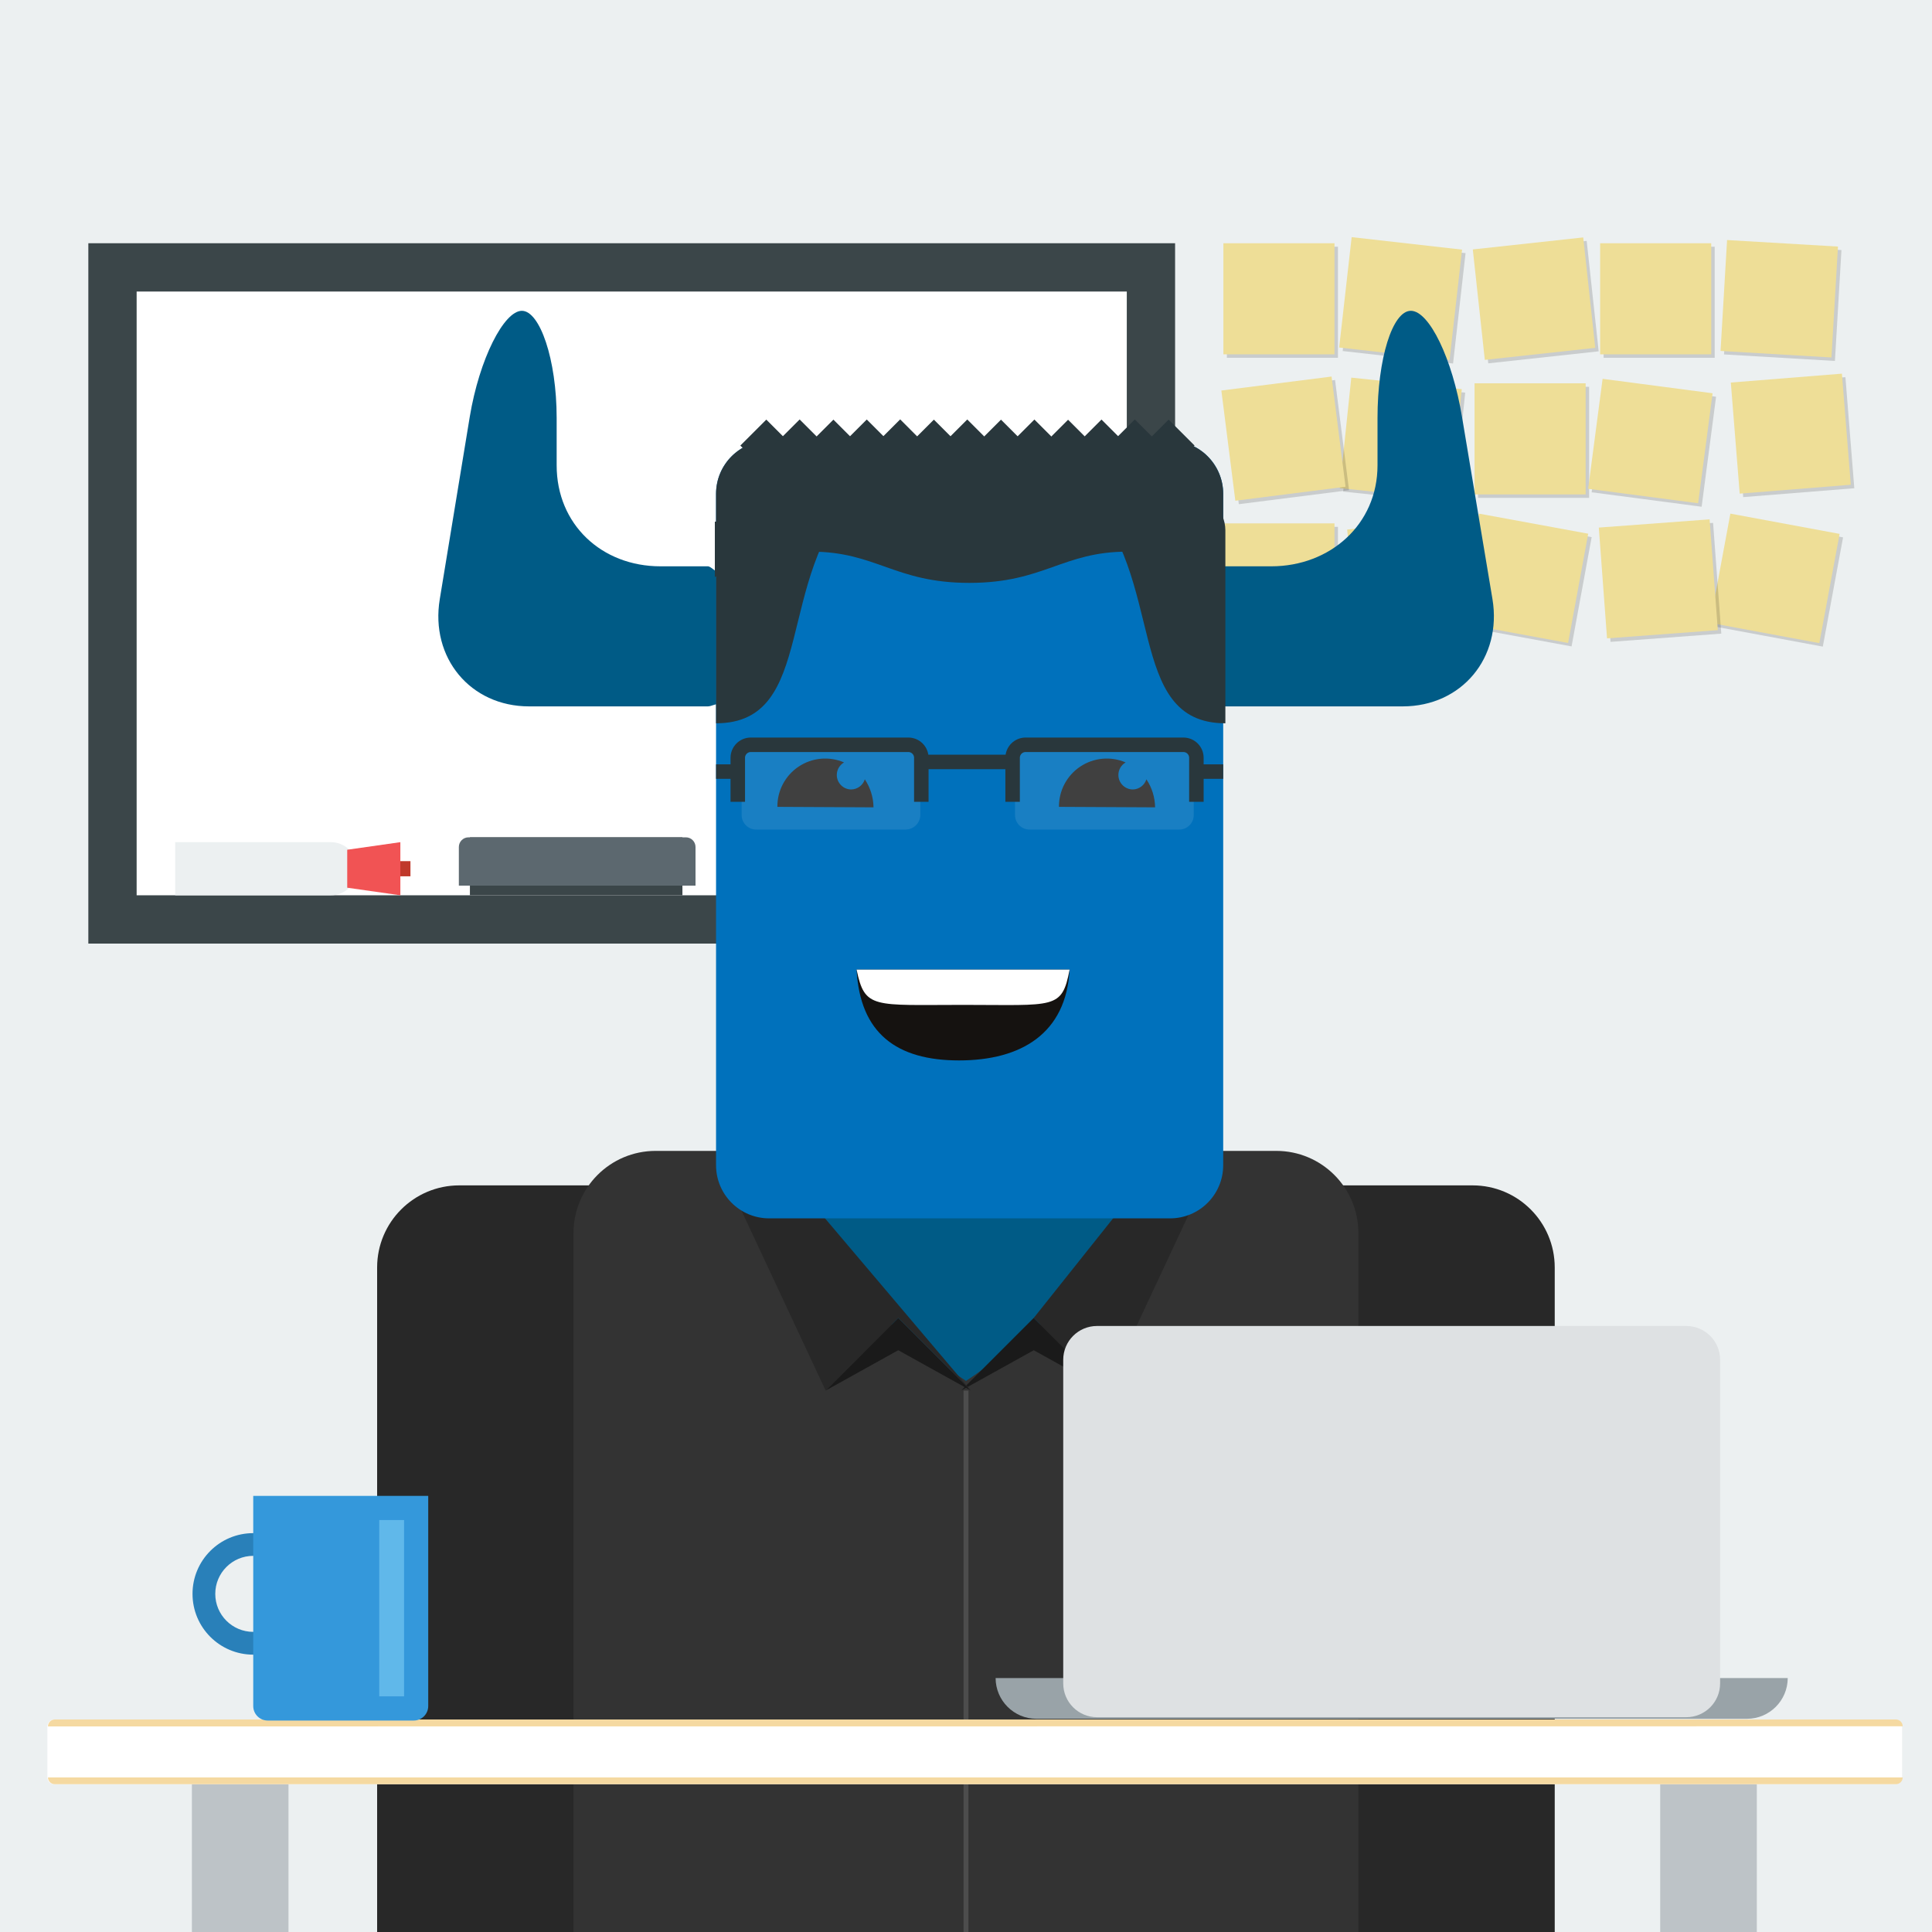
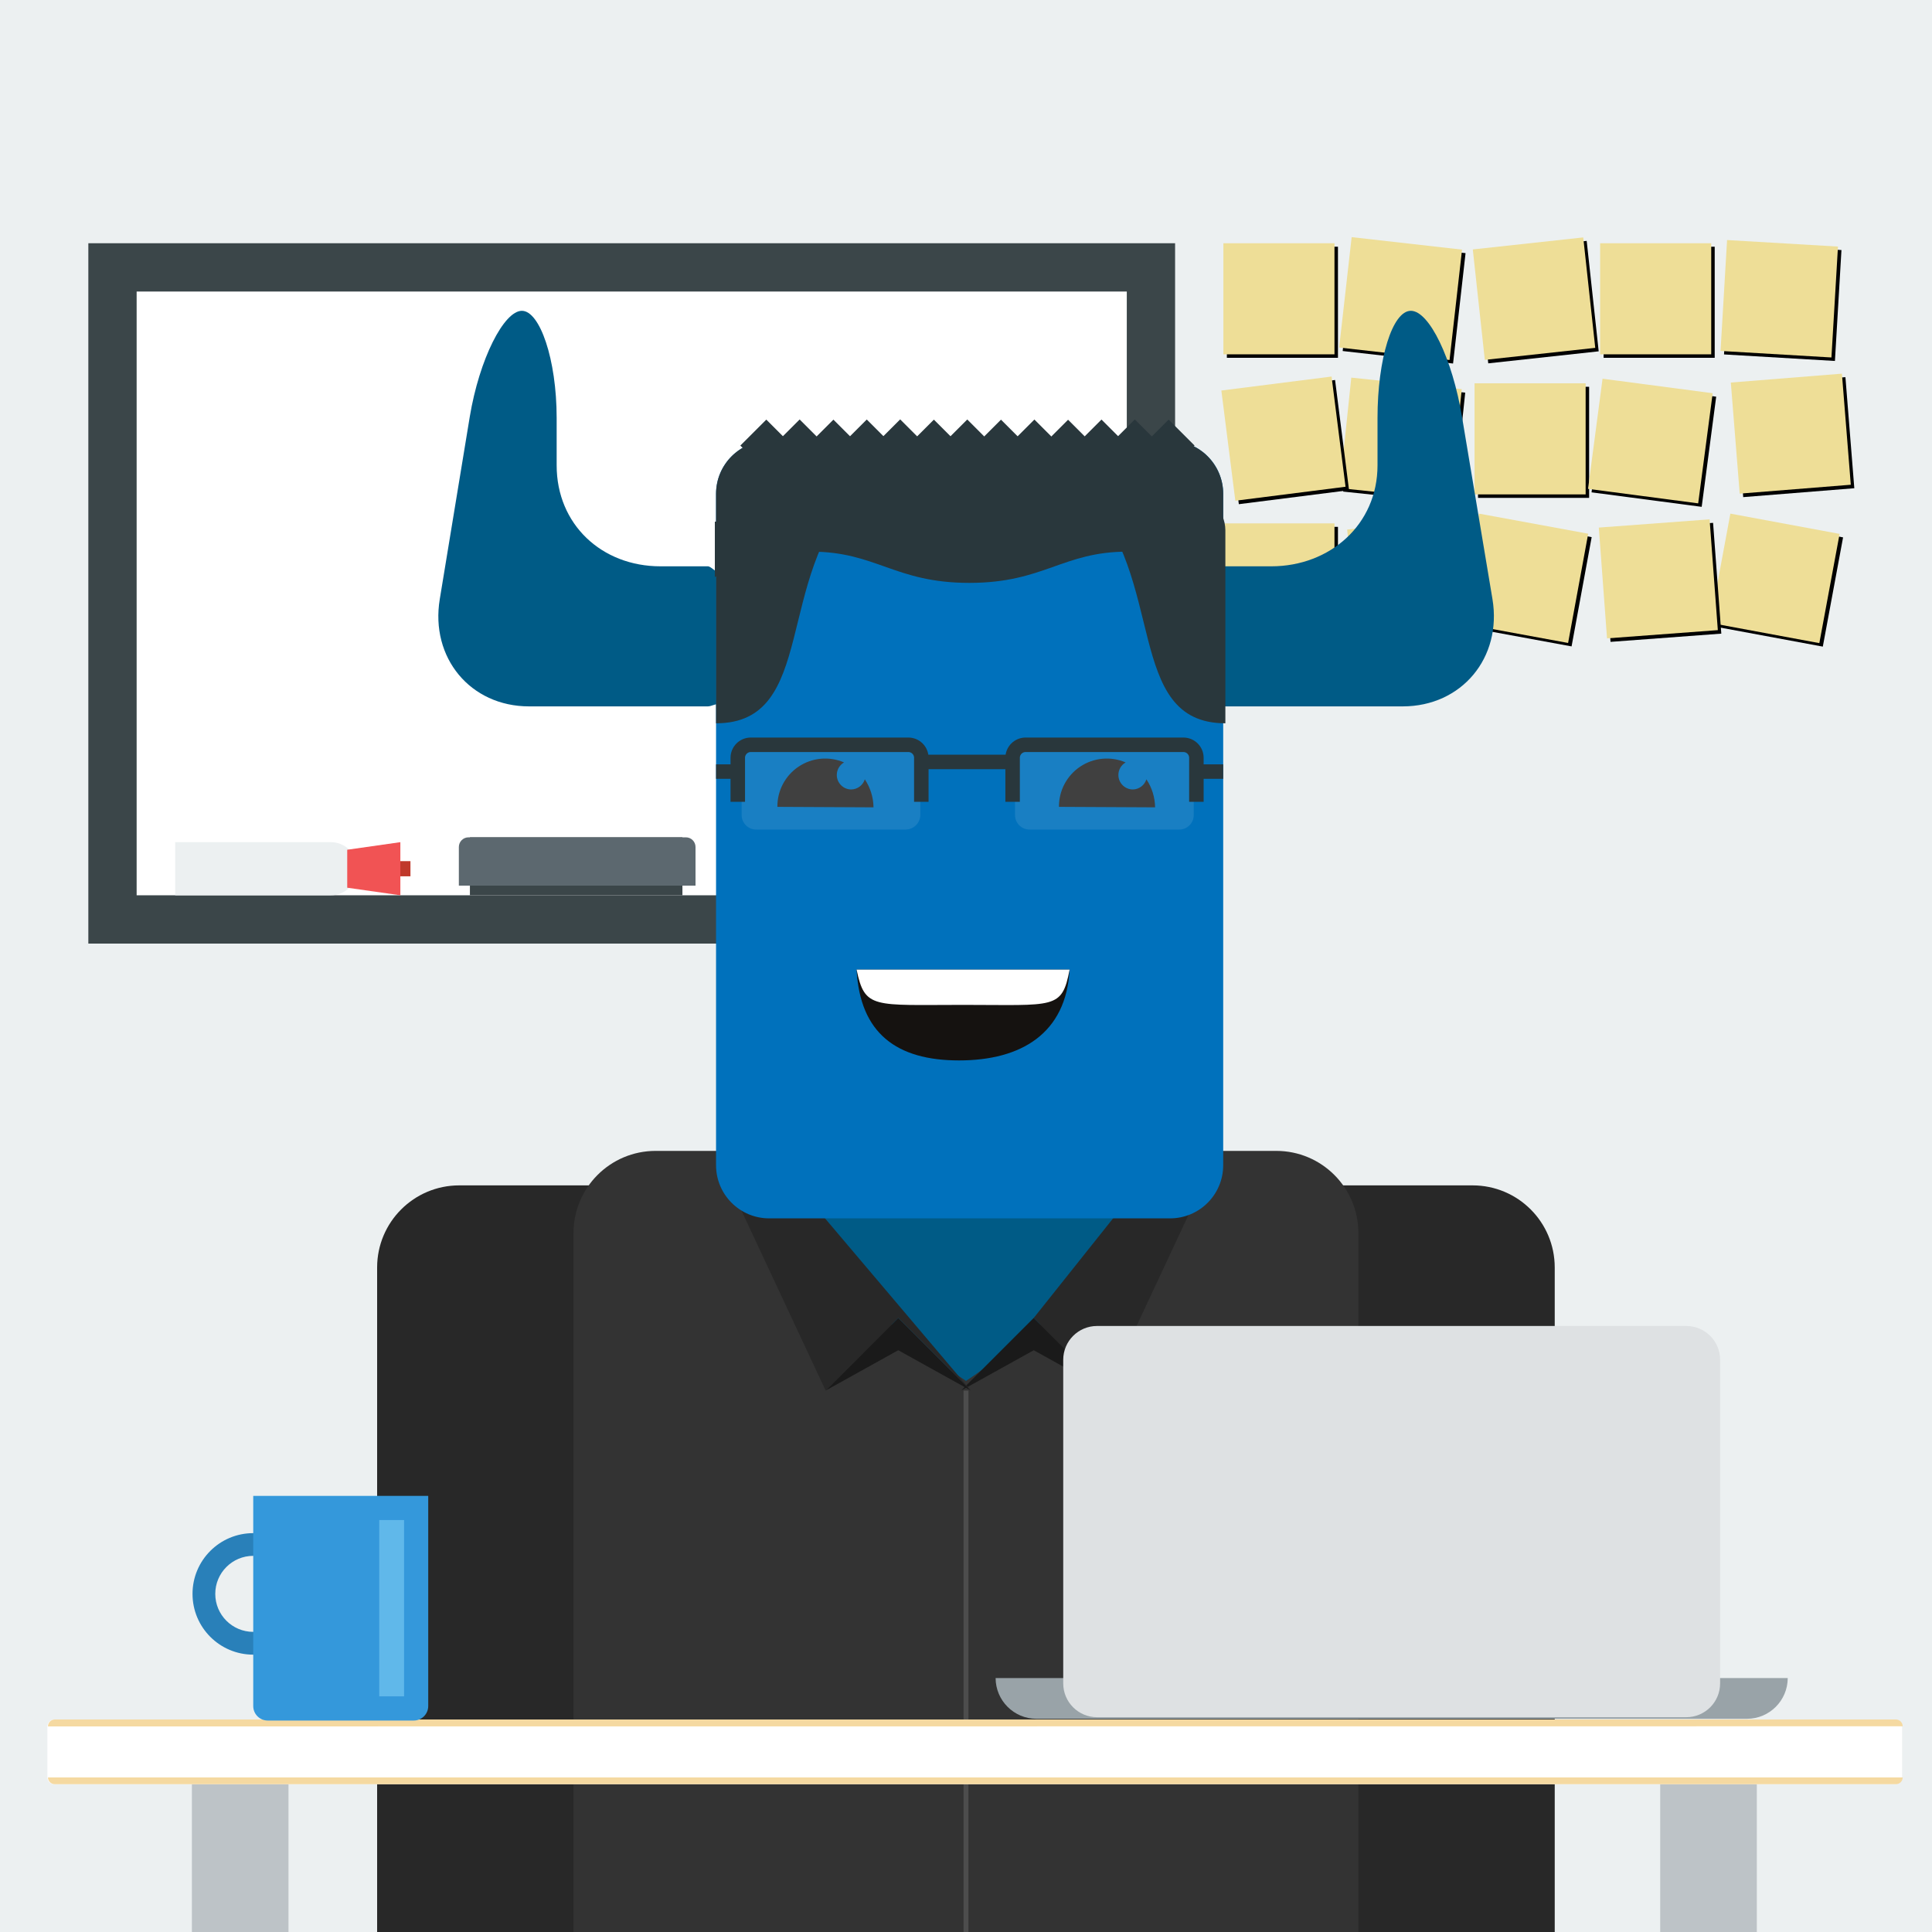
<svg xmlns="http://www.w3.org/2000/svg" viewBox="0 0 400 400">
  <defs>
-     <style>.cls-1,.cls-19{isolation:isolate;}.cls-2{fill:#ecf0f1;}.cls-3{fill:#3b4649;}.cls-19,.cls-4{fill:#fff;}.cls-5{fill:#c0392b;}.cls-6{fill:#f15354;}.cls-7{fill:#5c686f;}.cls-8{opacity:0.15;mix-blend-mode:multiply;}.cls-9{fill:#eede97;}.cls-10{fill:#282828;}.cls-11{fill:#333;}.cls-12,.cls-20{fill:none;stroke-miterlimit:10;}.cls-12{stroke:#4d4d4d;}.cls-13{fill:#005b86;}.cls-14{fill:#1a1a1a;}.cls-15{fill:#0071bc;}.cls-16{fill:#2b2b2b;}.cls-17{fill:#29373c;}.cls-18{fill:#151210;}.cls-19{opacity:0.1;}.cls-20{stroke:#29373c;stroke-width:3px;}.cls-21{fill:#99a3a8;}.cls-22{fill:#dee1e3;}.cls-23{fill:#bdc3c7;}.cls-24{fill:#f5d9a1;}.cls-25{fill:#2980b9;}.cls-26{fill:#3498db;}.cls-27{fill:#60b8ea;}</style>
+     <style>.cls-2{fill:#ecf0f1}.cls-3{fill:#3b4649}.cls-4{fill:#fff}.cls-9{fill:#eede97}.cls-10{fill:#282828}.cls-20{fill:none;stroke-miterlimit:10}.cls-13{fill:#005b86}.cls-14{fill:#1a1a1a}.cls-17{fill:#29373c}.cls-20{stroke:#29373c;stroke-width:3px}</style>
  </defs>
-   <g class="cls-1">
+   <g style="isolation:isolate">
    <g id="Layer_1" data-name="Layer 1">
-       <rect class="cls-2" width="400" height="400" />
-       <rect class="cls-3" x="18.29" y="50.36" width="225" height="145" />
-       <rect class="cls-4" x="28.29" y="60.36" width="205" height="125" />
-       <path class="cls-2" d="M68.48,185.36a5.5,5.5,0,1,0,0-11H36.27v11Z" />
-       <rect class="cls-5" x="73.98" y="178.29" width="11" height="3.14" />
-       <polygon class="cls-6" points="71.89 183.79 71.89 175.93 82.89 174.36 82.89 185.36 71.89 183.79" />
-       <rect class="cls-3" x="97.29" y="173.36" width="44" height="12" />
-       <path class="cls-7" d="M95,183.36v-8a2,2,0,0,1,2-2h45a2,2,0,0,1,2,2v8" />
-       <g class="cls-8">
-         <rect x="254.01" y="51.08" width="23" height="23" />
-       </g>
-       <rect class="cls-9" x="253.29" y="50.36" width="23" height="23" />
-       <g class="cls-8">
-         <rect x="279.18" y="51.04" width="23" height="23" transform="translate(195.86 344.34) rotate(-83.54)" />
-       </g>
-       <rect class="cls-9" x="278.46" y="50.32" width="23" height="23" transform="translate(195.93 342.98) rotate(-83.54)" />
-       <g class="cls-8">
-         <rect x="306.82" y="51.04" width="23" height="23" transform="translate(-4.9 34.81) rotate(-6.21)" />
-       </g>
-       <rect class="cls-9" x="306.1" y="50.32" width="23" height="23" transform="translate(-4.82 34.73) rotate(-6.21)" />
-       <g class="cls-8">
-         <rect x="332.01" y="51.08" width="23" height="23" />
-       </g>
-       <rect class="cls-9" x="331.29" y="50.36" width="23" height="23" />
-       <g class="cls-8">
-         <rect x="357.58" y="51.07" width="23" height="23" transform="translate(284.94 427.34) rotate(-86.63)" />
-       </g>
-       <rect class="cls-9" x="356.86" y="50.35" width="23" height="23" transform="translate(284.98 425.94) rotate(-86.63)" />
-       <g class="cls-8">
-         <rect x="306.01" y="80.08" width="23" height="23" />
-       </g>
-       <rect class="cls-9" x="305.29" y="79.36" width="23" height="23" />
-       <g class="cls-8">
-         <rect x="331.05" y="80.02" width="23" height="23" transform="matrix(0.13, -0.99, 0.99, 0.13, 207.28, 419.26)" />
-       </g>
-       <rect class="cls-9" x="330.33" y="79.3" width="23" height="23" transform="matrix(0.13, -0.99, 0.99, 0.13, 207.36, 417.92)" />
-       <g class="cls-8">
-         <rect x="358.58" y="80.06" width="23" height="23" transform="matrix(1, -0.08, 0.08, 1, -5.91, 28.55)" />
-       </g>
-       <rect class="cls-9" x="357.86" y="79.34" width="23" height="23" transform="matrix(1, -0.08, 0.08, 1, -5.86, 28.49)" />
-       <g class="cls-8">
-         <rect x="254.01" y="109.08" width="23" height="23" />
-       </g>
-       <rect class="cls-9" x="253.29" y="108.36" width="23" height="23" />
-       <g class="cls-8">
-         <rect x="280.82" y="109.04" width="23" height="23" transform="translate(-11.37 32.5) rotate(-6.24)" />
-       </g>
-       <rect class="cls-9" x="280.1" y="108.32" width="23" height="23" transform="translate(-11.3 32.41) rotate(-6.24)" />
-       <g class="cls-8">
-         <rect x="356.66" y="108.96" width="23" height="23" transform="translate(182.59 460.48) rotate(-79.49)" />
-       </g>
-       <rect class="cls-9" x="355.94" y="108.24" width="23" height="23" transform="translate(182.71 459.18) rotate(-79.49)" />
-       <g class="cls-8">
-         <rect x="279.24" y="80.04" width="23" height="23" transform="translate(169.44 371.18) rotate(-84.03)" />
-       </g>
-       <rect class="cls-9" x="278.52" y="79.32" width="23" height="23" transform="translate(169.52 369.82) rotate(-84.03)" />
-       <g class="cls-8">
-         <rect x="254.95" y="80.02" width="23" height="23" transform="translate(-9.4 34.27) rotate(-7.23)" />
-       </g>
-       <rect class="cls-9" x="254.23" y="79.3" width="23" height="23" transform="translate(-9.32 34.18) rotate(-7.23)" />
-       <g class="cls-8">
-         <rect x="304.67" y="108.96" width="23" height="23" transform="translate(140.49 409.61) rotate(-79.58)" />
-       </g>
-       <rect class="cls-9" x="303.95" y="108.24" width="23" height="23" transform="translate(140.61 408.32) rotate(-79.58)" />
-       <g class="cls-8">
-         <rect x="332.56" y="109.06" width="23" height="23" transform="translate(-7.99 25.84) rotate(-4.25)" />
-       </g>
-       <rect class="cls-9" x="331.84" y="108.34" width="23" height="23" transform="translate(-7.94 25.78) rotate(-4.25)" />
+       <path class="cls-2" d="M0 0h400v400H0z" />
+       <path class="cls-3" d="M18.29 50.36h225v145h-225z" />
+       <path class="cls-4" d="M28.29 60.36h205v125h-205z" />
+       <path class="cls-2" d="M68.48 185.36a5.5 5.5 0 1 0 0-11H36.27v11z" />
+       <path fill="#c0392b" d="M73.98 178.29h11v3.14h-11z" />
+       <path fill="#f15354" d="M71.89 183.79v-7.86l11-1.57v11l-11-1.57z" />
+       <path class="cls-3" d="M97.29 173.36h44v12h-44z" />
+       <path d="M95 183.36v-8a2 2 0 0 1 2-2h45a2 2 0 0 1 2 2v8" fill="#5c686f" />
+       <path d="M254.01 51.08h23v23h-23z" />
+       <path class="cls-9" d="M253.29 50.36h23v23h-23z" />
+       <path transform="rotate(-83.54 290.695 62.526)" d="M279.18 51.04h23v23h-23z" />
+       <path class="cls-9" transform="rotate(-83.54 289.968 61.807)" d="M278.46 50.32h23v23h-23z" />
+       <path transform="rotate(-6.21 318.406 62.57)" d="M306.82 51.04h23v23h-23z" />
+       <path class="cls-9" transform="rotate(-6.21 317.708 61.793)" d="M306.1 50.32h23v23h-23z" />
+       <path d="M332.01 51.08h23v23h-23z" />
+       <path class="cls-9" d="M331.29 50.36h23v23h-23z" />
+       <path transform="rotate(-86.63 369.092 62.564)" d="M357.58 51.07h23v23h-23z" />
+       <path class="cls-9" transform="rotate(-86.63 368.37 61.843)" d="M356.86 50.35h23v23h-23z" />
+       <path d="M306.01 80.08h23v23h-23z" />
+       <path class="cls-9" d="M305.29 79.36h23v23h-23z" />
+       <path transform="rotate(-82.5 342.775 91.853)" d="M331.05 80.02h23v23h-23z" />
+       <path class="cls-9" transform="rotate(-82.5 342.052 91.136)" d="M330.33 79.3h23v23h-23z" />
+       <path transform="matrix(1 -.08 .08 1 -5.91 28.55)" d="M358.58 80.06h23v23h-23z" />
+       <path class="cls-9" transform="matrix(1 -.08 .08 1 -5.86 28.49)" d="M357.86 79.34h23v23h-23z" />
+       <path d="M254.01 109.08h23v23h-23z" />
+       <path class="cls-9" d="M253.29 108.36h23v23h-23z" />
+       <path transform="rotate(-6.24 292.435 120.546)" d="M280.82 109.04h23v23h-23z" />
+       <path class="cls-9" transform="rotate(-6.24 291.645 119.86)" d="M280.1 108.32h23v23h-23z" />
+       <path transform="rotate(-79.49 368.178 120.45)" d="M356.66 108.96h23v23h-23z" />
+       <path class="cls-9" transform="rotate(-79.49 367.456 119.728)" d="M355.94 108.24h23v23h-23z" />
+       <path transform="rotate(-84.03 290.73 91.548)" d="M279.24 80.04h23v23h-23z" />
+       <path class="cls-9" transform="rotate(-84.03 290.015 90.824)" d="M278.52 79.32h23v23h-23z" />
+       <path transform="rotate(-7.23 266.52 91.529)" d="M254.95 80.02h23v23h-23z" />
+       <path class="cls-9" transform="rotate(-7.23 265.848 90.85)" d="M254.23 79.3h23v23h-23z" />
+       <path transform="rotate(-79.58 316.147 120.464)" d="M304.67 108.96h23v23h-23z" />
+       <path class="cls-9" transform="rotate(-79.58 315.432 119.747)" d="M303.95 108.24h23v23h-23z" />
+       <path transform="rotate(-4.25 344.204 120.587)" d="M332.56 109.06h23v23h-23z" />
+       <path class="cls-9" transform="rotate(-4.25 343.42 119.883)" d="M331.84 108.34h23v23h-23z" />
    </g>
    <g id="Layer_2" data-name="Layer 2">
-       <path class="cls-10" d="M78.08,400V262.42a17,17,0,0,1,17-17H304.89a17,17,0,0,1,17,17V400Z" />
-       <path class="cls-11" d="M118.74,400V255.28a17,17,0,0,1,17-17H264.24a17,17,0,0,1,17,17V400" />
-       <line class="cls-12" x1="200" y1="287.9" x2="200" y2="400" />
-       <path class="cls-13" d="M239.65,238.25c0,21.9-39.65,47.65-39.65,47.65s-39.65-25.75-39.65-47.65" />
-       <polygon class="cls-14" points="229.06 287.9 214.03 279.55 198.99 287.9 214.03 272.86 229.06 287.9" />
-       <polygon class="cls-10" points="250.44 242.19 229.06 287.9 214.03 272.86 250.44 227.16 250.44 242.19" />
-       <polygon class="cls-14" points="201.01 287.9 185.97 279.55 170.94 287.9 185.97 272.86 201.01 287.9" />
-       <polygon class="cls-10" points="149.56 242.19 170.94 287.9 185.97 272.86 201.01 287.9 149.56 227.16 149.56 242.19" />
-       <path class="cls-13" d="M309,124.05l-6.3-37.7c-2-12.1-6.8-22-10.6-22s-6.9,9.9-6.9,22.2v9.8c0,12.2-9.8,20.9-22,20.9h-9.8c-.7,0-1.2,1.4-3.2,1.4v27c2,0,2.5.6,3.2.6h37C302.65,146.25,311,136.15,309,124.05Z" />
-       <path class="cls-13" d="M91.05,124.05l6.2-37.7c2-12.1,7.1-22,10.8-22s7.2,10,7.2,22.2v9.8c0,12.2,9.3,20.9,21.5,20.9h9.8c.7,0,1.7,1.4,2.7,1.4v27c-1,0-2,.6-2.7.6h-37C97.35,146.25,89.05,136.15,91.05,124.05Z" />
-       <path class="cls-15" d="M253.25,241.25a11,11,0,0,1-11,11h-83a11,11,0,0,1-11-11v-139a11,11,0,0,1,11-11h83a11,11,0,0,1,11,11Z" />
-       <path class="cls-16" d="M239.15,167.15a10.73,10.73,0,0,0-1.8-5.8,3,3,0,0,1-2.8,2.1,3,3,0,0,1-3-3,3,3,0,0,1,1.5-2.6,9.9,9.9,0,0,0-13.8,9.2" />
-       <path class="cls-16" d="M180.85,167.15a10.73,10.73,0,0,0-1.8-5.8,3,3,0,0,1-2.8,2.1,3,3,0,0,1-3-3,3,3,0,0,1,1.5-2.6,9.9,9.9,0,0,0-13.8,9.2" />
-       <path class="cls-17" d="M148.25,149.75v-40a7.6,7.6,0,0,1,7.4-7.5h21.7C160.3,119.3,169.25,149.75,148.25,149.75Z" />
-       <path class="cls-17" d="M224.6,102.25h21.7a7.6,7.6,0,0,1,7.4,7.5v40C232.7,149.75,241.65,119.3,224.6,102.25Z" />
-       <path class="cls-18" d="M177.35,200.75c.7,13.2,8.3,18.8,21.2,18.8s22.2-5.6,22.9-18.8" />
-       <path class="cls-4" d="M177.35,200.75c1.7,8.2,3.4,7.3,22.1,7.3,19,0,20.4,1,22-7.3" />
-       <path class="cls-19" d="M187.55,171.75h-31a3,3,0,0,1-3-3V158a3,3,0,0,1,3-3h31a3,3,0,0,1,3,3v10.8A3.08,3.08,0,0,1,187.55,171.75Z" />
-       <path class="cls-19" d="M244.15,171.75h-31a3,3,0,0,1-3-3V158a3,3,0,0,1,3-3h31a3,3,0,0,1,3,3v10.8A3,3,0,0,1,244.15,171.75Z" />
-       <path class="cls-20" d="M209.65,166v-9.1a2.69,2.69,0,0,1,2.7-2.7H245a2.69,2.69,0,0,1,2.7,2.7V166" />
-       <path class="cls-20" d="M152.75,166v-9.1a2.69,2.69,0,0,1,2.7-2.7h32.6a2.69,2.69,0,0,1,2.7,2.7V166" />
-       <line class="cls-20" x1="248.25" y1="159.75" x2="253.25" y2="159.75" />
-       <line class="cls-20" x1="148.25" y1="159.75" x2="153.25" y2="159.75" />
-       <path class="cls-17" d="M148.25,109.25v-7a11,11,0,0,1,11-11h83a11,11,0,0,1,11,11v7Z" />
-       <rect class="cls-17" x="154.85" y="88.45" width="7.6" height="7.6" transform="translate(-18.76 139.2) rotate(-45)" />
-       <rect class="cls-17" x="161.76" y="88.42" width="7.6" height="7.6" transform="translate(-16.72 144.08) rotate(-45)" />
-       <rect class="cls-17" x="168.75" y="88.46" width="7.6" height="7.6" transform="translate(-14.7 149.03) rotate(-45)" />
-       <rect class="cls-17" x="175.66" y="88.43" width="7.6" height="7.6" transform="translate(-12.66 153.91) rotate(-45)" />
-       <rect class="cls-17" x="182.57" y="88.4" width="7.6" height="7.6" transform="translate(-10.61 158.79) rotate(-45)" />
-       <rect class="cls-17" x="189.55" y="88.45" width="7.6" height="7.6" transform="translate(-8.6 163.74) rotate(-45)" />
-       <rect class="cls-17" x="196.46" y="88.42" width="7.6" height="7.6" transform="translate(-6.55 168.62) rotate(-45)" />
-       <rect class="cls-17" x="203.45" y="88.46" width="7.6" height="7.6" transform="translate(-4.54 173.57) rotate(-45)" />
-       <rect class="cls-17" x="210.36" y="88.43" width="7.6" height="7.6" transform="translate(-2.49 178.45) rotate(-45)" />
-       <rect class="cls-17" x="217.34" y="88.47" width="7.6" height="7.6" transform="translate(-0.48 183.4) rotate(-45)" />
-       <rect class="cls-17" x="224.25" y="88.44" width="7.6" height="7.6" transform="translate(1.57 188.27) rotate(-45)" />
-       <rect class="cls-17" x="231.16" y="88.41" width="7.6" height="7.6" transform="translate(3.61 193.15) rotate(-45)" />
-       <rect class="cls-17" x="238.15" y="88.46" width="7.6" height="7.6" transform="translate(5.63 198.1) rotate(-45)" />
-       <line class="cls-20" x1="190.75" y1="157.75" x2="209.75" y2="157.75" />
-       <path class="cls-17" d="M167.92,114.21c13.49,0,17.3,6.47,32.77,6.47s19.28-6.47,32.77-6.47a40.17,40.17,0,0,1,19.89,5.24V108H148v11.48A40.2,40.2,0,0,1,167.92,114.21Z" />
+       <path class="cls-10" d="M78.08 400V262.42a17 17 0 0 1 17-17h209.81a17 17 0 0 1 17 17V400z" />
+       <path d="M118.74 400V255.28a17 17 0 0 1 17-17h128.5a17 17 0 0 1 17 17V400" fill="#333" />
+       <path stroke="#4d4d4d" fill="none" stroke-miterlimit="10" d="M200 287.9V400" />
+       <path class="cls-13" d="M239.65 238.25c0 21.9-39.65 47.65-39.65 47.65s-39.65-25.75-39.65-47.65" />
+       <path class="cls-14" d="M229.06 287.9l-15.03-8.35-15.04 8.35 15.04-15.04 15.03 15.04z" />
+       <path class="cls-10" d="M250.44 242.19l-21.38 45.71-15.03-15.04 36.41-45.7v15.03z" />
+       <path class="cls-14" d="M201.01 287.9l-15.04-8.35-15.03 8.35 15.03-15.04 15.04 15.04z" />
+       <path class="cls-10" d="M149.56 242.19l21.38 45.71 15.03-15.04 15.04 15.04-51.45-60.74v15.03z" />
+       <path class="cls-13" d="M309 124.05l-6.3-37.7c-2-12.1-6.8-22-10.6-22s-6.9 9.9-6.9 22.2v9.8c0 12.2-9.8 20.9-22 20.9h-9.8c-.7 0-1.2 1.4-3.2 1.4v27c2 0 2.5.6 3.2.6h37c12.25 0 20.6-10.1 18.6-22.2zm-217.95 0l6.2-37.7c2-12.1 7.1-22 10.8-22s7.2 10 7.2 22.2v9.8c0 12.2 9.3 20.9 21.5 20.9h9.8c.7 0 1.7 1.4 2.7 1.4v27c-1 0-2 .6-2.7.6h-37c-12.2 0-20.5-10.1-18.5-22.2z" />
+       <path d="M253.25 241.25a11 11 0 0 1-11 11h-83a11 11 0 0 1-11-11v-139a11 11 0 0 1 11-11h83a11 11 0 0 1 11 11z" fill="#0071bc" />
+       <path d="M239.15 167.15a10.73 10.73 0 0 0-1.8-5.8 3 3 0 0 1-2.8 2.1 3 3 0 0 1-3-3 3 3 0 0 1 1.5-2.6 9.9 9.9 0 0 0-13.8 9.2m-38.4.1a10.73 10.73 0 0 0-1.8-5.8 3 3 0 0 1-2.8 2.1 3 3 0 0 1-3-3 3 3 0 0 1 1.5-2.6 9.9 9.9 0 0 0-13.8 9.2" fill="#2b2b2b" />
+       <path class="cls-17" d="M148.25 149.75v-40a7.6 7.6 0 0 1 7.4-7.5h21.7c-17.05 17.05-8.1 47.5-29.1 47.5zm76.35-47.5h21.7a7.6 7.6 0 0 1 7.4 7.5v40c-21 0-12.05-30.45-29.1-47.5z" />
+       <path d="M177.35 200.75c.7 13.2 8.3 18.8 21.2 18.8s22.2-5.6 22.9-18.8" fill="#151210" />
+       <path class="cls-4" d="M177.35 200.75c1.7 8.2 3.4 7.3 22.1 7.3 19 0 20.4 1 22-7.3" />
+       <path d="M187.55 171.75h-31a3 3 0 0 1-3-3V158a3 3 0 0 1 3-3h31a3 3 0 0 1 3 3v10.8a3.08 3.08 0 0 1-3 2.95zm56.6 0h-31a3 3 0 0 1-3-3V158a3 3 0 0 1 3-3h31a3 3 0 0 1 3 3v10.8a3 3 0 0 1-3 2.95z" style="isolation:isolate" opacity=".1" fill="#fff" />
+       <path class="cls-20" d="M209.65 166v-9.1a2.69 2.69 0 0 1 2.7-2.7H245a2.69 2.69 0 0 1 2.7 2.7v9.1m-94.95 0v-9.1a2.69 2.69 0 0 1 2.7-2.7h32.6a2.69 2.69 0 0 1 2.7 2.7v9.1m57.5-6.25h5m-105 0h5" />
+       <path class="cls-17" d="M148.25 109.25v-7a11 11 0 0 1 11-11h83a11 11 0 0 1 11 11v7z" />
+       <path class="cls-17" transform="rotate(-45 158.65 92.245)" d="M154.85 88.45h7.6v7.6h-7.6z" />
+       <path class="cls-17" transform="rotate(-45 165.56 92.223)" d="M161.76 88.42h7.6v7.6h-7.6z" />
+       <path class="cls-17" transform="rotate(-45 172.545 92.26)" d="M168.75 88.46h7.6v7.6h-7.6z" />
+       <path class="cls-17" transform="rotate(-45 179.456 92.237)" d="M175.66 88.43h7.6v7.6h-7.6z" />
+       <path class="cls-17" transform="rotate(-45 186.371 92.202)" d="M182.57 88.4h7.6V96h-7.6z" />
+       <path class="cls-17" transform="rotate(-45 193.352 92.251)" d="M189.55 88.45h7.6v7.6h-7.6z" />
+       <path class="cls-17" transform="rotate(-45 200.267 92.217)" d="M196.46 88.42h7.6v7.6h-7.6z" />
+       <path class="cls-17" transform="rotate(-45 207.248 92.265)" d="M203.45 88.46h7.6v7.6h-7.6z" />
+       <path class="cls-17" transform="rotate(-45 214.163 92.23)" d="M210.36 88.43h7.6v7.6h-7.6z" />
+       <path class="cls-17" transform="rotate(-45 221.143 92.28)" d="M217.34 88.47h7.6v7.6h-7.6z" />
+       <path class="cls-17" transform="rotate(-45 228.047 92.24)" d="M224.25 88.44h7.6v7.6h-7.6z" />
+       <path class="cls-17" transform="rotate(-45 234.958 92.217)" d="M231.16 88.41h7.6v7.6h-7.6z" />
+       <path class="cls-17" transform="rotate(-45 241.943 92.254)" d="M238.15 88.46h7.6v7.6h-7.6z" />
+       <path class="cls-20" d="M190.75 157.75h19" />
+       <path class="cls-17" d="M167.92 114.21c13.49 0 17.3 6.47 32.77 6.47s19.28-6.47 32.77-6.47a40.17 40.17 0 0 1 19.89 5.24V108H148v11.48a40.2 40.2 0 0 1 19.92-5.27z" />
    </g>
    <g id="Layer_3" data-name="Layer 3">
-       <path class="cls-21" d="M370.13,347.42a8.45,8.45,0,0,1-8.44,8.44H214.58a8.46,8.46,0,0,1-8.45-8.44Z" />
-       <rect class="cls-22" x="220.13" y="274.53" width="136" height="81" rx="7" ry="7" />
-       <rect class="cls-23" x="39.73" y="356.22" width="20" height="43.78" />
-       <rect class="cls-23" x="343.73" y="356.22" width="20" height="43.78" />
+       <path d="M370.13 347.42a8.45 8.45 0 0 1-8.44 8.44H214.58a8.46 8.46 0 0 1-8.45-8.44z" fill="#99a3a8" />
+       <rect x="220.13" y="274.53" width="136" height="81" rx="7" ry="7" fill="#dee1e3" />
+       <path d="M39.73 356.22h20V400h-20zm304 0h20V400h-20z" fill="#bdc3c7" />
      <rect class="cls-4" x="9.81" y="356.03" width="384" height="13.37" rx="1.41" ry="1.41" />
-       <path class="cls-24" d="M9.93,357.44A1.42,1.42,0,0,1,11.34,356H392.53a1.41,1.41,0,0,1,1.4,1.41Z" />
-       <path class="cls-24" d="M393.93,368a1.4,1.4,0,0,1-1.4,1.4H11.34A1.41,1.41,0,0,1,9.93,368Z" />
-       <path class="cls-25" d="M39.86,330a12.58,12.58,0,1,0,12.57-12.58A12.57,12.57,0,0,0,39.86,330Zm4.71,0a7.87,7.87,0,1,1,7.86,7.86A7.86,7.86,0,0,1,44.57,330Z" />
-       <path class="cls-26" d="M88.66,309.71v43.51a3,3,0,0,1-3,3H55.43a3,3,0,0,1-3-3V309.71Z" />
-       <rect class="cls-27" x="78.52" y="314.71" width="5.14" height="36.5" />
+       <path d="M9.93 357.44a1.42 1.42 0 0 1 1.41-1.44h381.19a1.41 1.41 0 0 1 1.4 1.41zm384 10.56a1.4 1.4 0 0 1-1.4 1.4H11.34a1.41 1.41 0 0 1-1.41-1.4z" fill="#f5d9a1" />
+       <path d="M39.86 330a12.58 12.58 0 1 0 12.57-12.58A12.57 12.57 0 0 0 39.86 330zm4.71 0a7.87 7.87 0 1 1 7.86 7.86 7.86 7.86 0 0 1-7.86-7.86z" fill="#2980b9" />
+       <path d="M88.66 309.71v43.51a3 3 0 0 1-3 3H55.43a3 3 0 0 1-3-3v-43.51z" fill="#3498db" />
+       <path fill="#60b8ea" d="M78.52 314.71h5.14v36.5h-5.14z" />
    </g>
  </g>
</svg>
